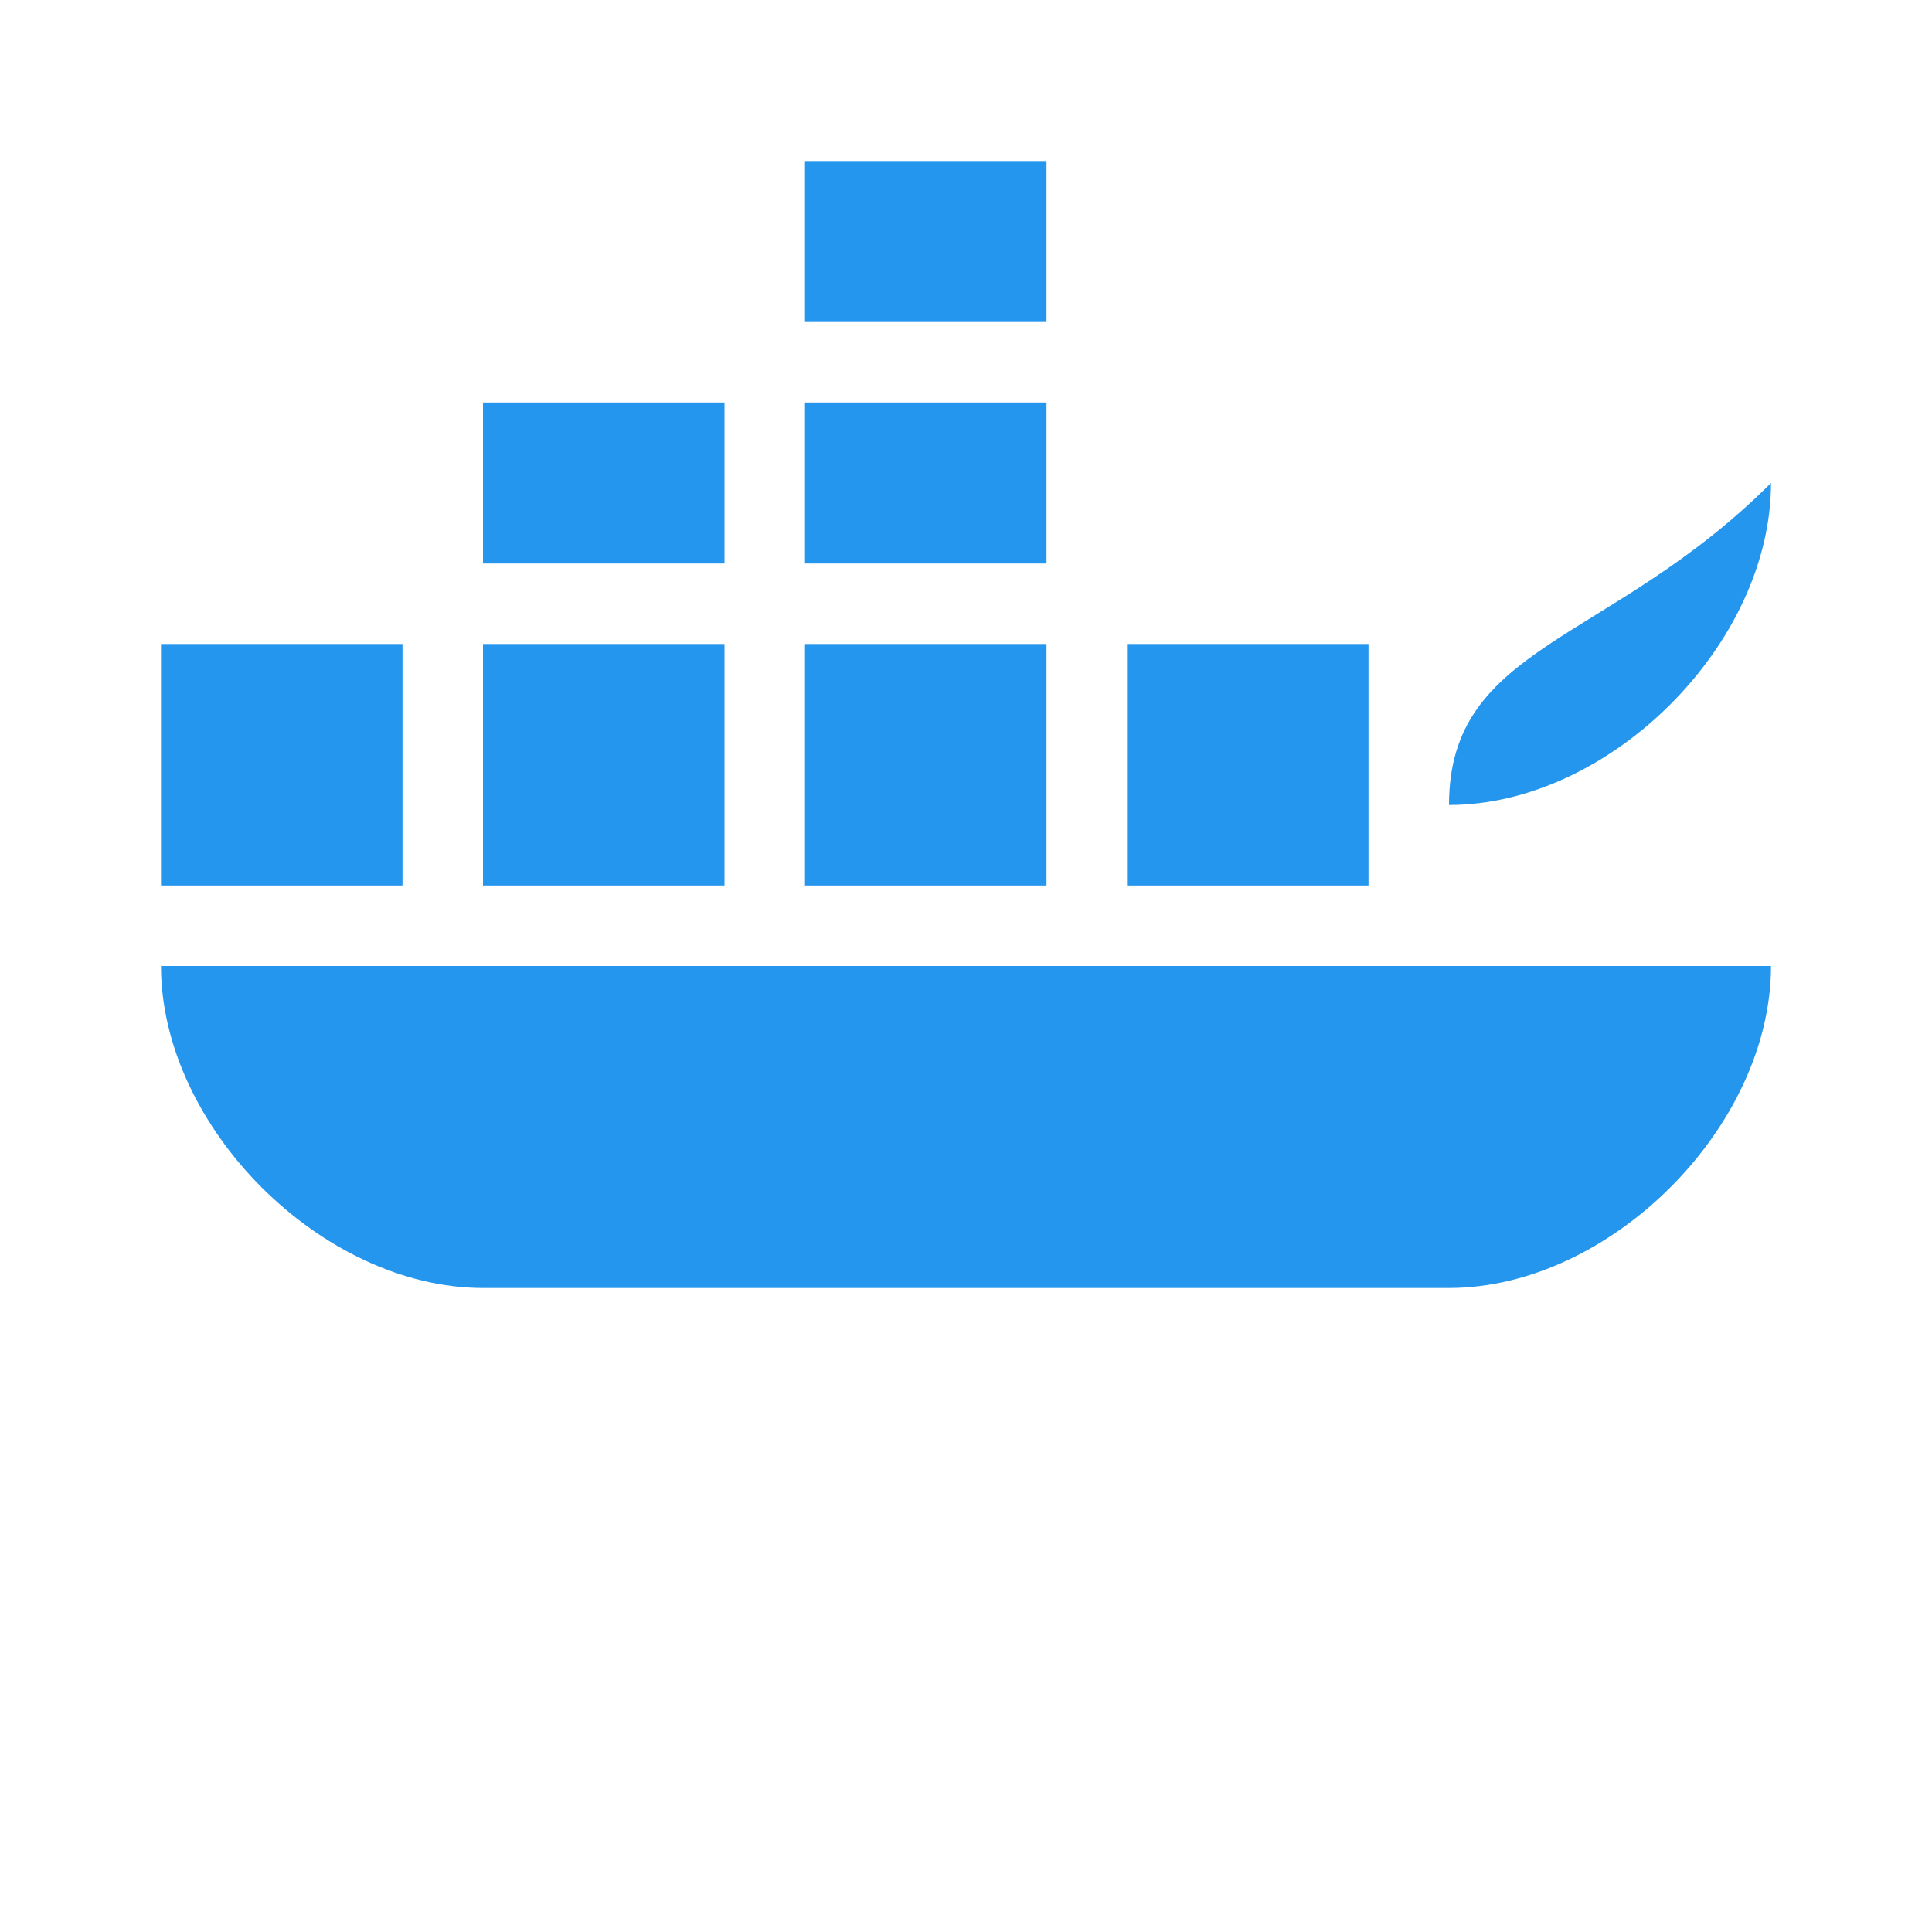
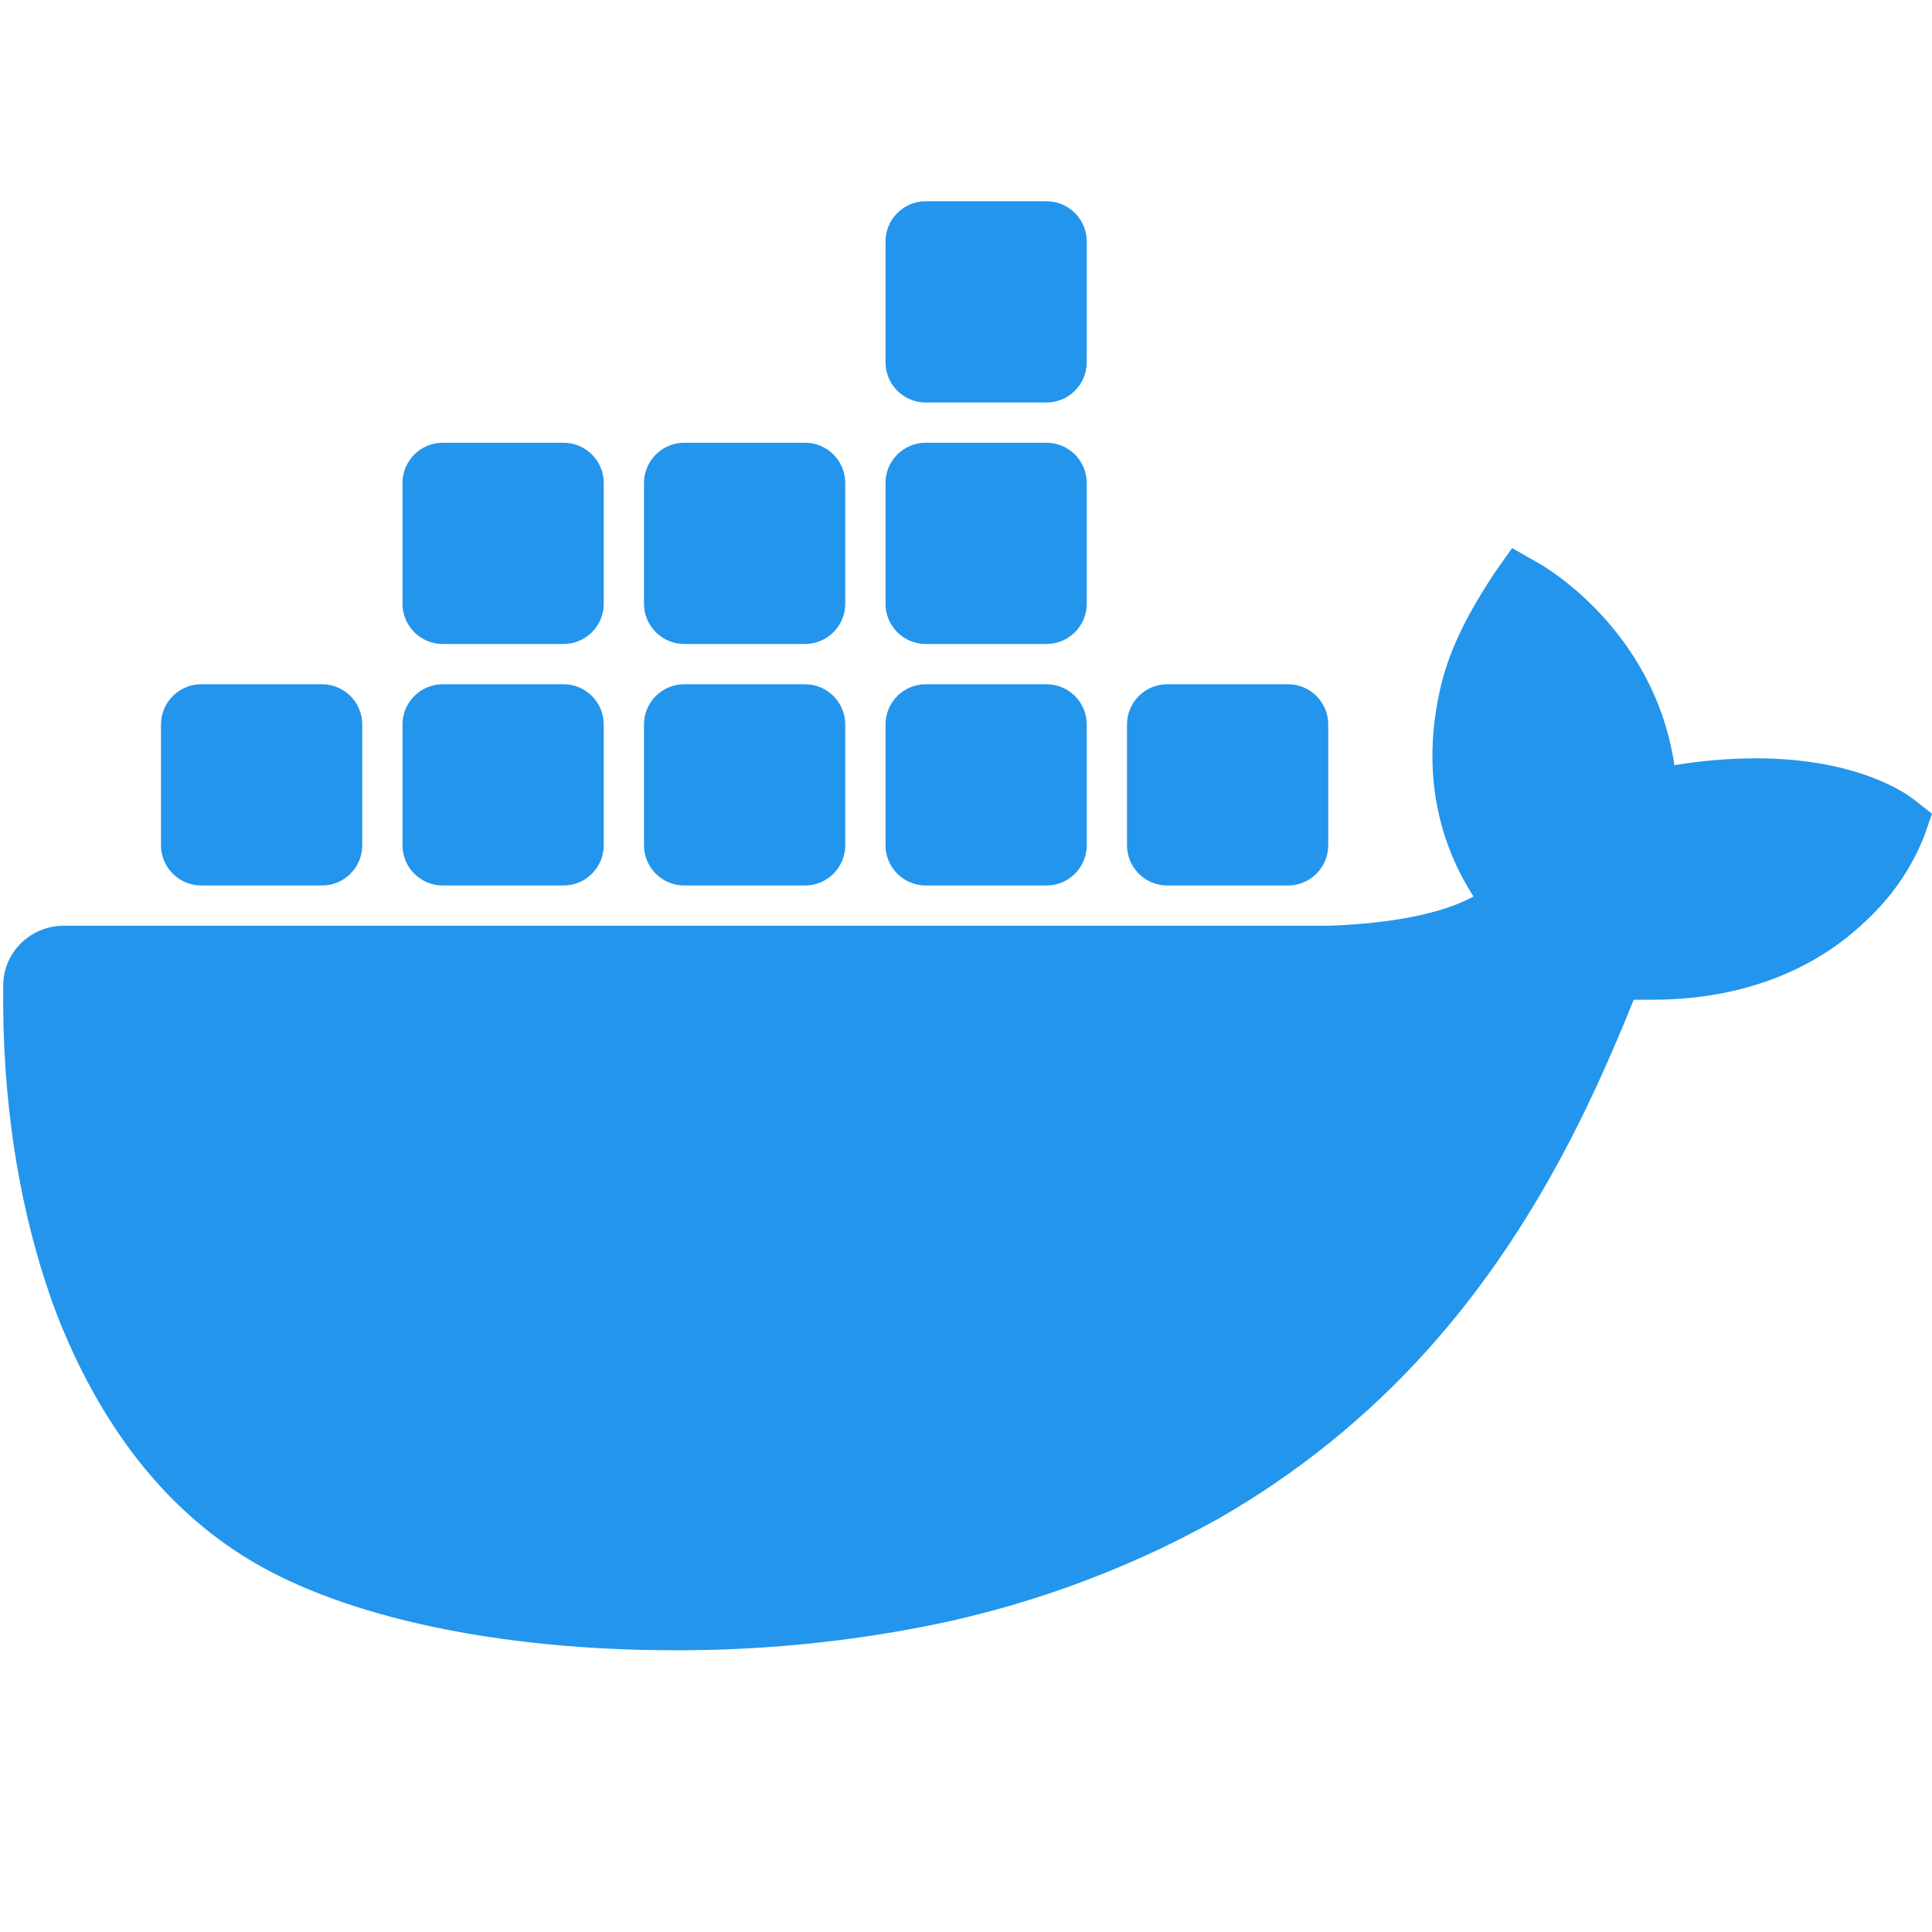
- <svg xmlns="http://www.w3.org/2000/svg" viewBox="0 0 24 24" fill="none">
-   <rect x="2" y="8" width="3" height="3" fill="#2496ED" />
-   <rect x="6" y="8" width="3" height="3" fill="#2496ED" />
-   <rect x="10" y="8" width="3" height="3" fill="#2496ED" />
-   <rect x="14" y="8" width="3" height="3" fill="#2496ED" />
-   <rect x="6" y="5" width="3" height="2" fill="#2496ED" />
-   <rect x="10" y="5" width="3" height="2" fill="#2496ED" />
-   <rect x="10" y="2" width="3" height="2" fill="#2496ED" />
-   <path d="M18 10C20 10 22 8 22 6C20 8 18 8 18 10Z" fill="#2496ED" />
-   <path d="M2 12H22C22 14 20 16 18 16H6C4 16 2 14 2 12Z" fill="#2496ED" />
+ <svg xmlns="http://www.w3.org/2000/svg" viewBox="0 0 48 48" width="48px" height="48px">
+   <path fill="#2395ec" d="M47.527,19.847c-0.13-0.102-1.345-1.007-3.908-1.007c-0.677,0.003-1.352,0.06-2.019,0.171 c-0.496-3.354-3.219-4.93-3.345-5.003l-0.688-0.392l-0.453,0.644c-0.567,0.866-1.068,1.76-1.311,2.763 c-0.459,1.915-0.18,3.713,0.806,5.25C35.417,22.928,33.386,22.986,33,23H1.582c-0.826,0.001-1.496,0.66-1.501,1.474 c-0.037,2.733,0.353,5.553,1.306,8.119c1.089,2.818,2.71,4.894,4.818,6.164C8.567,40.184,12.405,41,16.756,41 c1.965,0.006,3.927-0.169,5.859-0.524c2.686-0.487,5.271-1.413,7.647-2.74c1.958-1.119,3.72-2.542,5.219-4.215 c2.505-2.798,3.997-5.913,5.107-8.682c0.149,0,0.298,0,0.442,0c2.743,0,4.429-1.083,5.359-1.99 c0.618-0.579,1.101-1.284,1.414-2.065L48,20.216L47.527,19.847z" />
+   <path fill="#2395ec" d="M8,22H5c-0.552,0-1-0.448-1-1v-3c0-0.552,0.448-1,1-1h3c0.552,0,1,0.448,1,1v3 C9,21.552,8.552,22,8,22z" />
+   <path fill="#2395ec" d="M14,22h-3c-0.552,0-1-0.448-1-1v-3c0-0.552,0.448-1,1-1h3c0.552,0,1,0.448,1,1v3 C15,21.552,14.552,22,14,22z" />
+   <path fill="#2395ec" d="M20,22h-3c-0.552,0-1-0.448-1-1v-3c0-0.552,0.448-1,1-1h3c0.552,0,1,0.448,1,1v3 C21,21.552,20.552,22,20,22z" />
+   <path fill="#2395ec" d="M26,22h-3c-0.552,0-1-0.448-1-1v-3c0-0.552,0.448-1,1-1h3c0.552,0,1,0.448,1,1v3 C27,21.552,26.552,22,26,22z" />
+   <path fill="#2395ec" d="M14,16h-3c-0.552,0-1-0.448-1-1v-3c0-0.552,0.448-1,1-1h3c0.552,0,1,0.448,1,1v3 C15,15.552,14.552,16,14,16z" />
+   <path fill="#2395ec" d="M20,16h-3c-0.552,0-1-0.448-1-1v-3c0-0.552,0.448-1,1-1h3c0.552,0,1,0.448,1,1v3 C21,15.552,20.552,16,20,16z" />
+   <path fill="#2395ec" d="M26,16h-3c-0.552,0-1-0.448-1-1v-3c0-0.552,0.448-1,1-1h3c0.552,0,1,0.448,1,1v3 C27,15.552,26.552,16,26,16z" />
+   <path fill="#2395ec" d="M26,10h-3c-0.552,0-1-0.448-1-1V6c0-0.552,0.448-1,1-1h3c0.552,0,1,0.448,1,1v3 C27,9.552,26.552,10,26,10z" />
+   <path fill="#2395ec" d="M32,22h-3c-0.552,0-1-0.448-1-1v-3c0-0.552,0.448-1,1-1h3c0.552,0,1,0.448,1,1v3 C33,21.552,32.552,22,32,22z" />
</svg>
